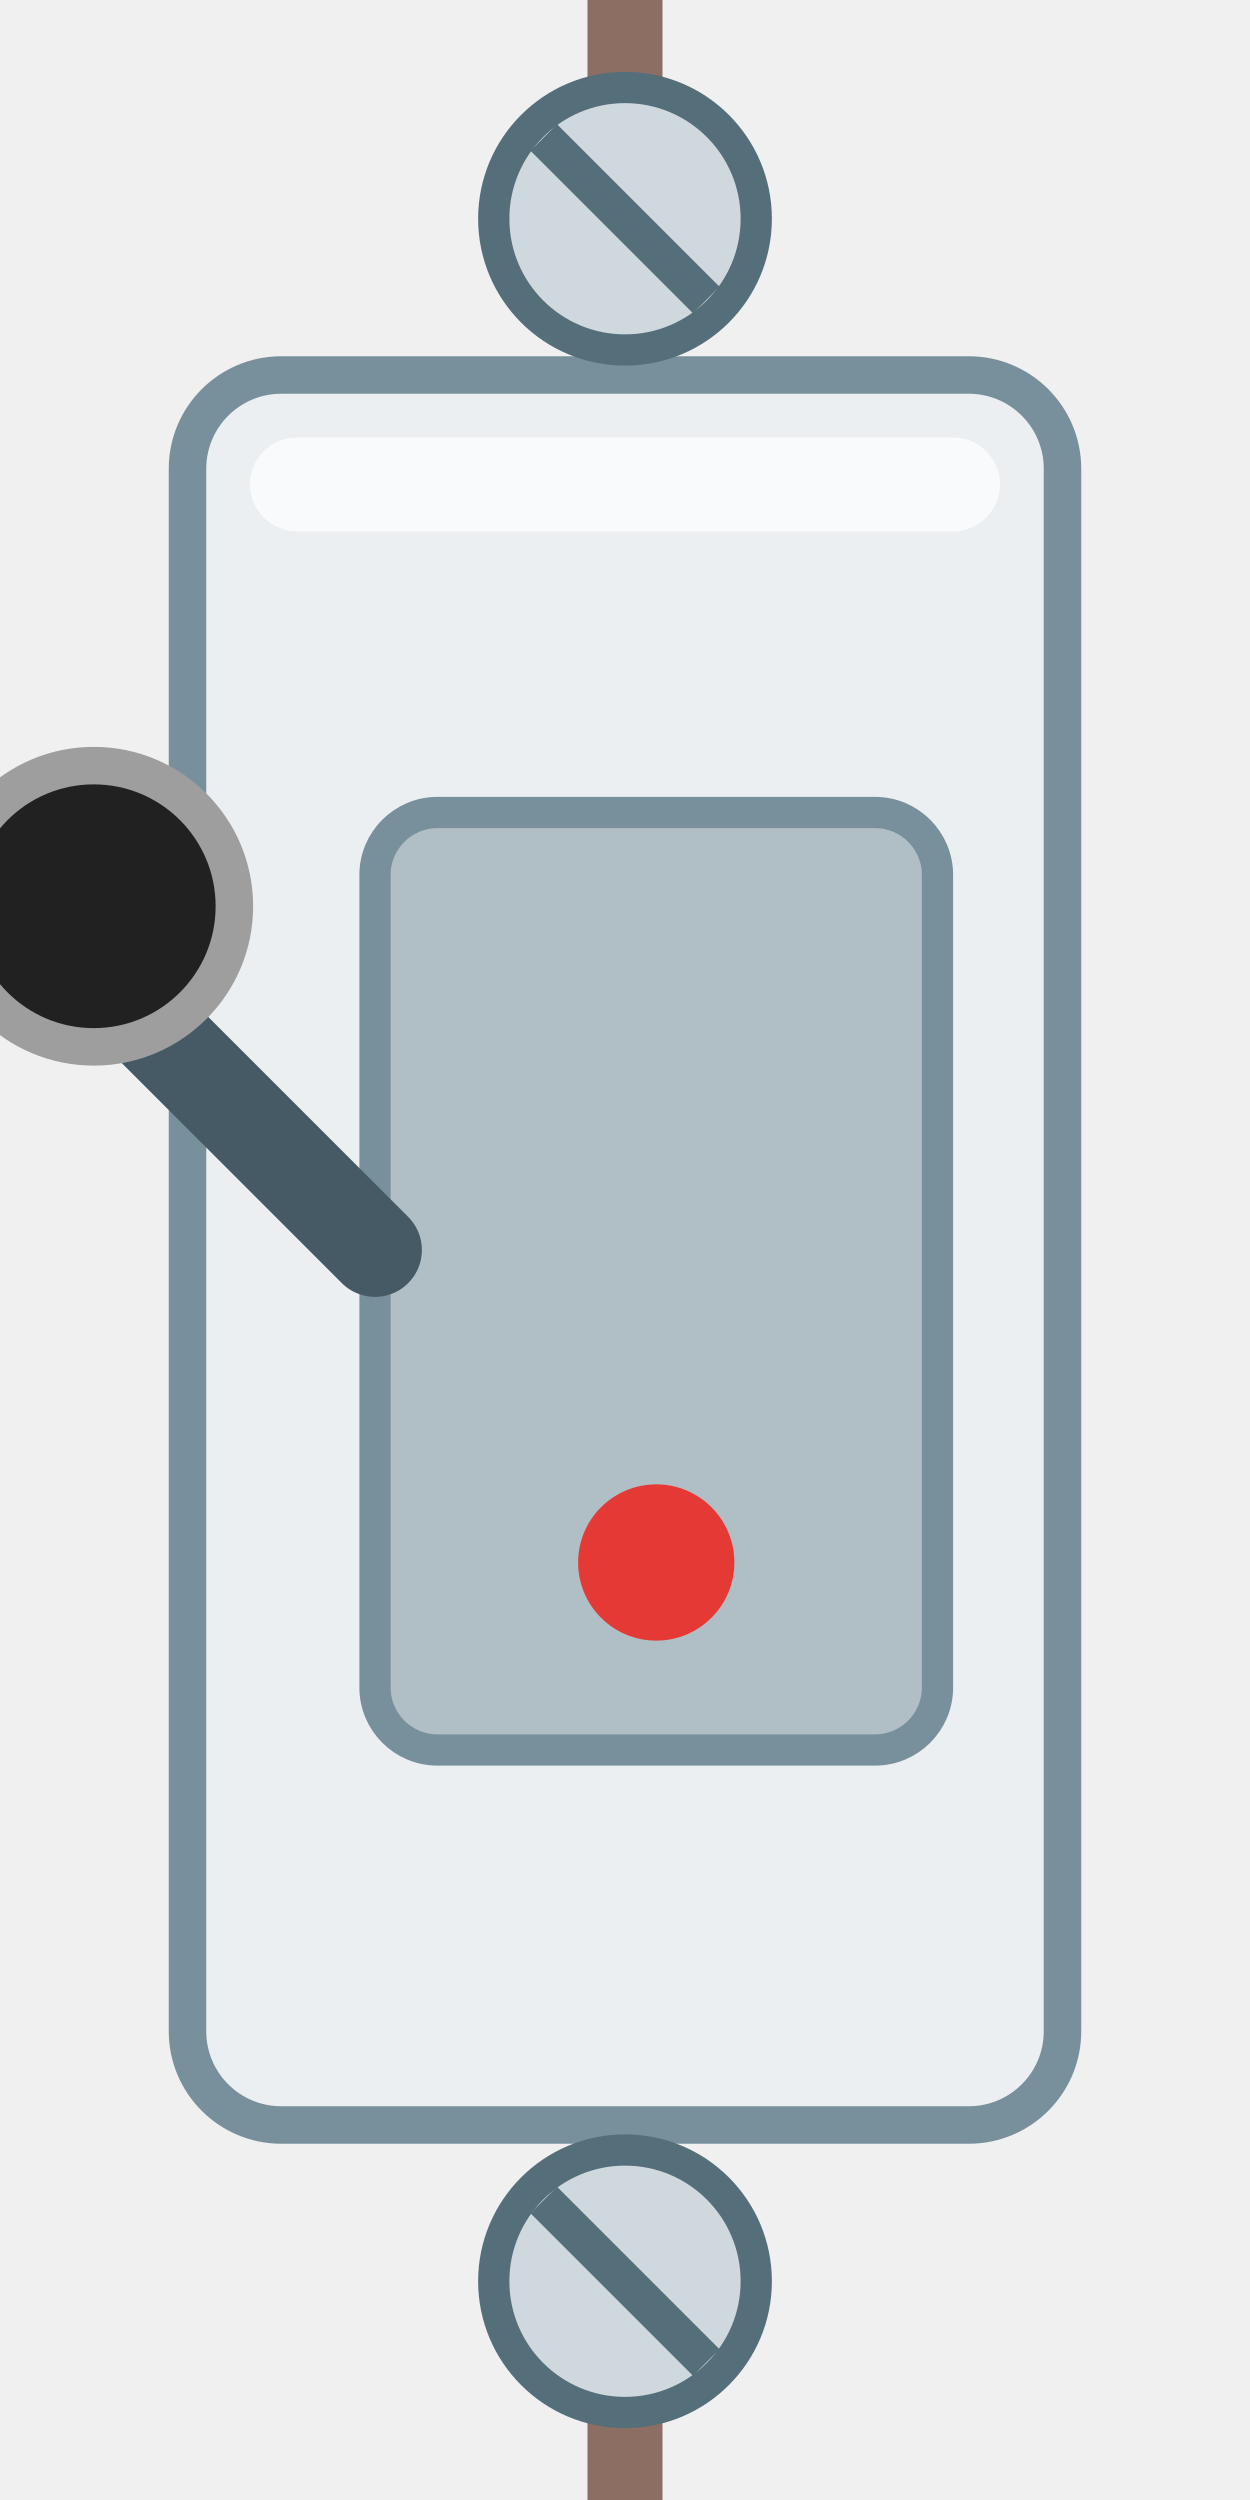
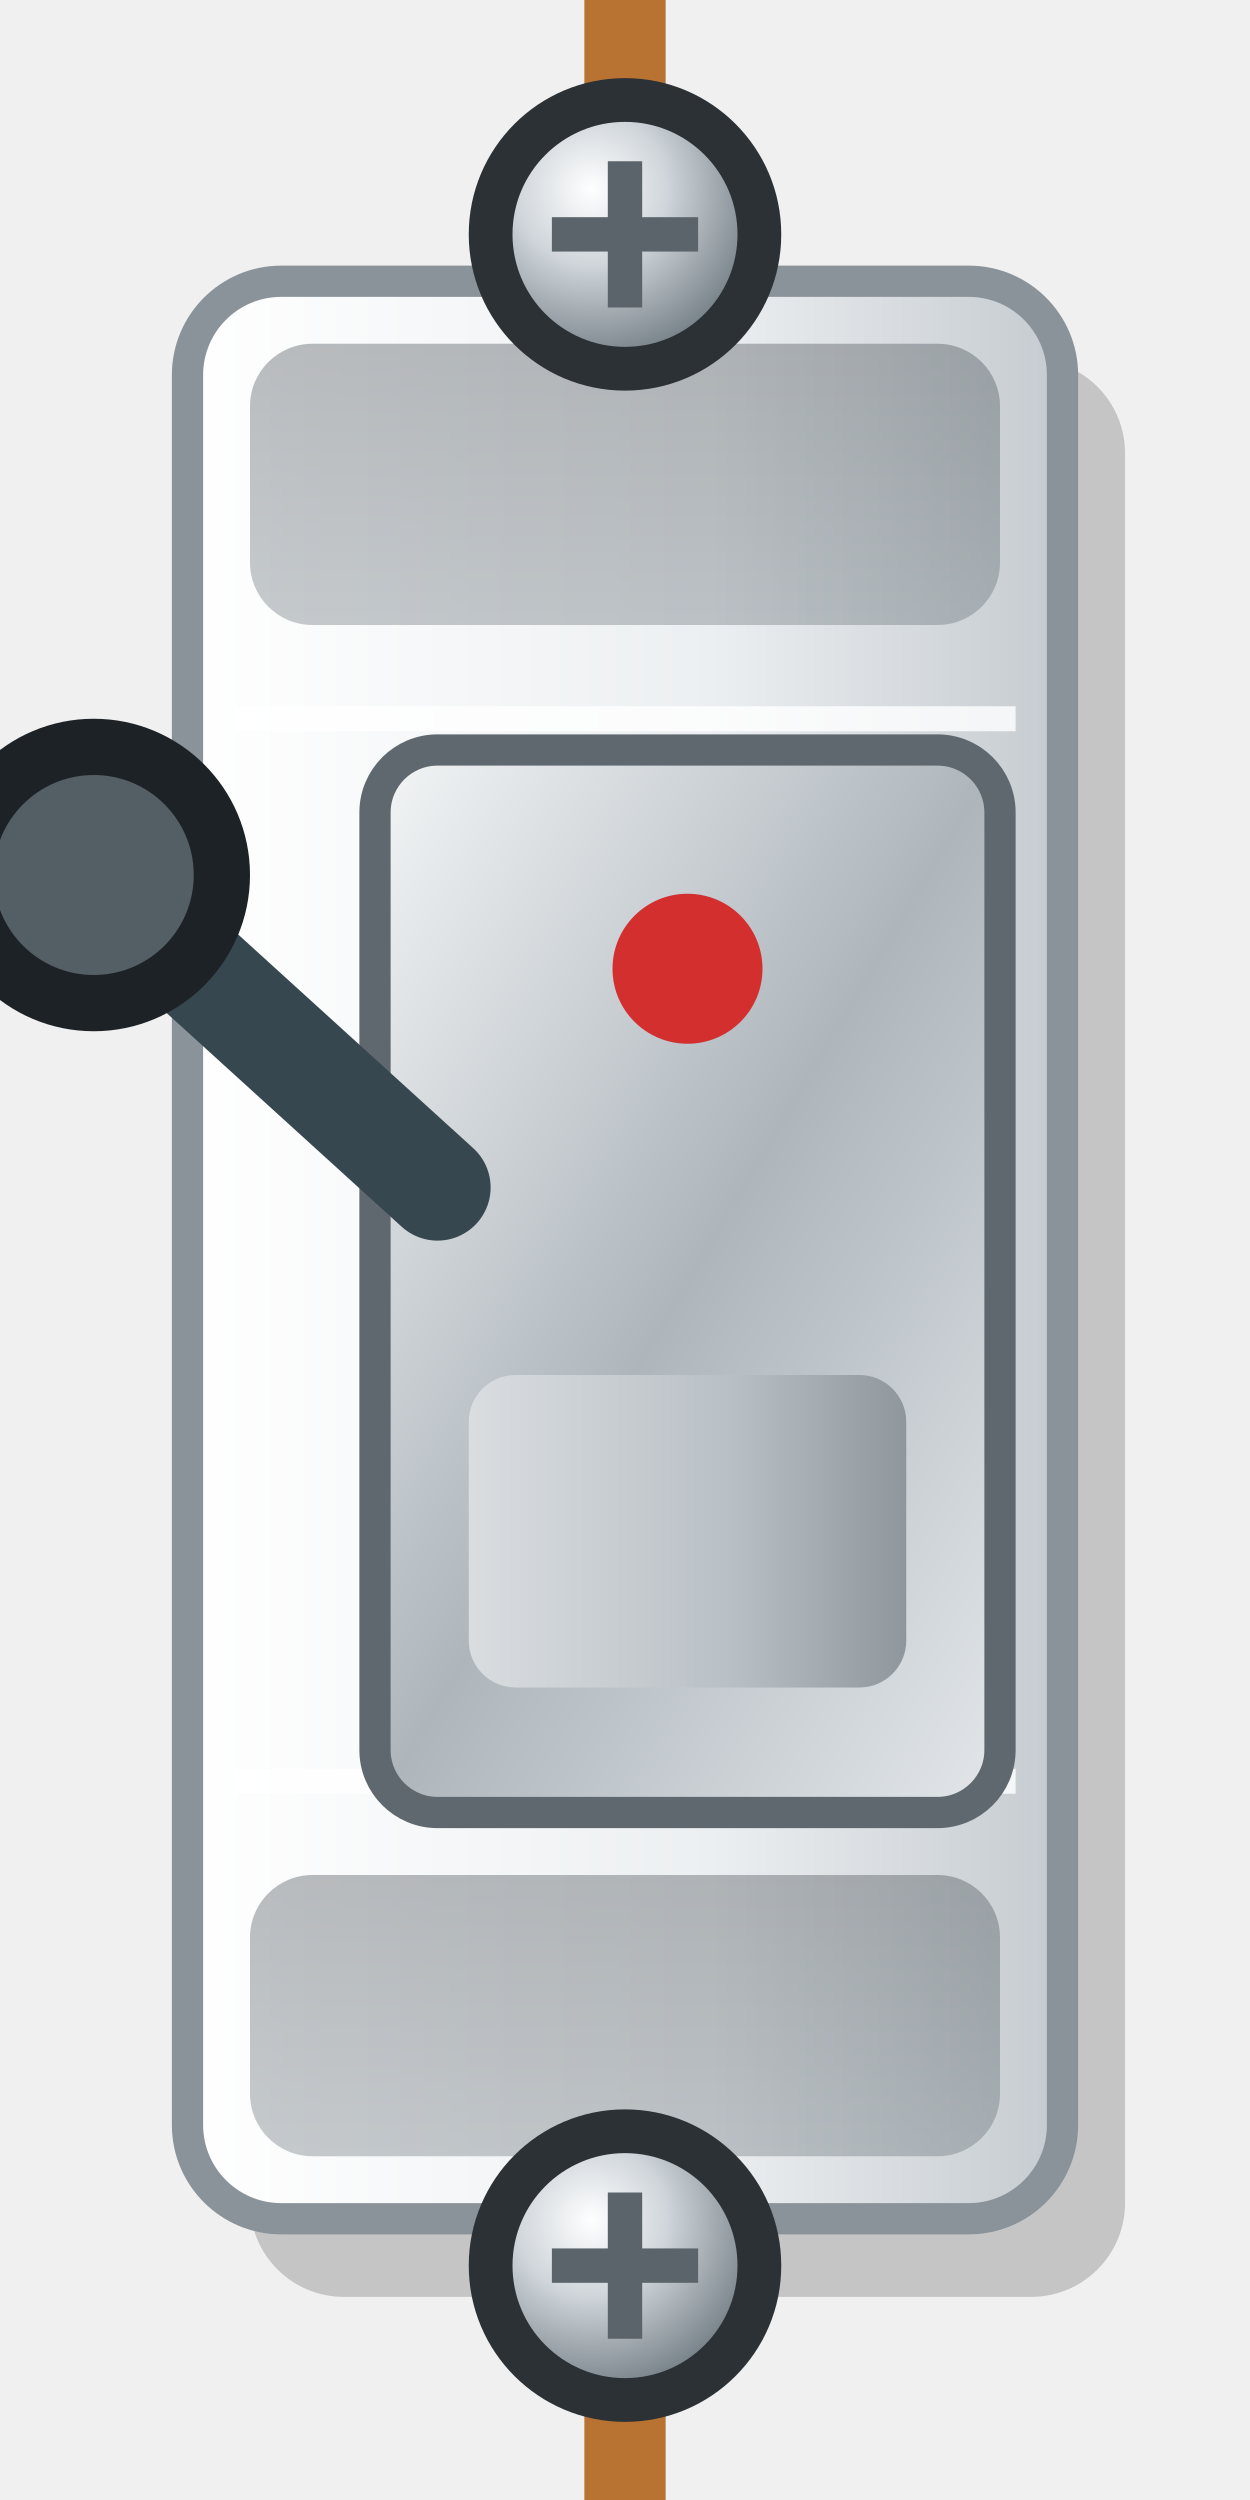
<svg xmlns="http://www.w3.org/2000/svg" width="40" height="80" viewBox="0 0 40 80">
-   <rect x="6" y="12" width="28" height="56" rx="3" fill="#eceff1" stroke="#78909c" stroke-width="1.2" />
-   <rect x="8" y="14" width="24" height="3" rx="1.5" fill="#ffffff" opacity="0.7" />
-   <path d="M20 0V7" stroke="#8d6e63" stroke-width="2.4" />
-   <circle cx="20" cy="7" r="4.2" fill="#cfd8dc" stroke="#546e7a" stroke-width="1" />
-   <path d="M17.4 4.4L22.6 9.6" stroke="#546e7a" stroke-width="1.2" />
-   <path d="M20 80V73" stroke="#8d6e63" stroke-width="2.4" />
-   <circle cx="20" cy="73" r="4.2" fill="#cfd8dc" stroke="#546e7a" stroke-width="1" />
-   <path d="M17.4 70.4L22.6 75.6" stroke="#546e7a" stroke-width="1.2" />
-   <rect x="12" y="26" width="18" height="30" rx="2" fill="#b0bec5" stroke="#78909c" />
-   <path d="M12 40L2 30" stroke="#455a64" stroke-width="3" stroke-linecap="round" />
-   <circle cx="3" cy="29" r="4.5" fill="#212121" stroke="#9e9e9e" stroke-width="1.2" />
-   <circle cx="21" cy="50" r="2.5" fill="#e53935" />
+   <defs>
+     <linearGradient id="pl" x1="0" y1="0" x2="1" y2="0">
+       <stop offset="0" stop-color="#ffffff" />
+       <stop offset="0.6" stop-color="#eceff1" />
+       <stop offset="1" stop-color="#c5cbd0" />
+     </linearGradient>
+     <linearGradient id="pg" x1="0" y1="0" x2="1" y2="0">
+       <stop offset="0" stop-color="#d9dde0" />
+       <stop offset="0.6" stop-color="#b9c0c5" />
+       <stop offset="1" stop-color="#8f979d" />
+     </linearGradient>
+     <linearGradient id="ps" x1="0" y1="0" x2="1" y2="1">
+       <stop offset="0" stop-color="#5d6971" />
+       <stop offset="1" stop-color="#1f2428" />
+     </linearGradient>
+     <linearGradient id="inc" x1="0" y1="0" x2="0" y2="1">
+       <stop offset="0" stop-color="#3a4248" />
+       <stop offset="1" stop-color="#5f6a72" />
+     </linearGradient>
+     <radialGradient id="me" cx="0.35" cy="0.3" r="0.75">
+       <stop offset="0" stop-color="#ffffff" />
+       <stop offset="0.45" stop-color="#cfd5da" />
+       <stop offset="1" stop-color="#7a848b" />
+     </radialGradient>
+     <linearGradient id="cr" x1="0" y1="0" x2="1" y2="1">
+       <stop offset="0" stop-color="#f4f6f7" />
+       <stop offset="0.5" stop-color="#aeb6bc" />
+       <stop offset="1" stop-color="#e3e7ea" />
+     </linearGradient>
+     <linearGradient id="giallo" x1="0" y1="0" x2="1" y2="1">
+       <stop offset="0" stop-color="#ffe66d" />
+       <stop offset="1" stop-color="#e9b800" />
+     </linearGradient>
+     <linearGradient id="blu" x1="0" y1="0" x2="1" y2="1">
+       <stop offset="0" stop-color="#3f8fe0" />
+       <stop offset="1" stop-color="#0d47a1" />
+     </linearGradient>
+     <radialGradient id="vetro" cx="0.35" cy="0.3" r="0.8">
+       <stop offset="0" stop-color="#ffffff" />
+       <stop offset="0.35" stop-color="#e8eef2" />
+       <stop offset="1" stop-color="#9eacb6" />
+     </radialGradient>
+   </defs>
+   <rect x="8" y="11.5" width="28" height="62" rx="3" fill="#000000" opacity="0.18" />
+   <rect x="6" y="9" width="28" height="62" rx="3" fill="url(#pl)" stroke="#8a9399" stroke-width="1" />
+   <rect x="8" y="11" width="24" height="9" rx="2" fill="url(#inc)" opacity="0.35" />
+   <rect x="8" y="60" width="24" height="9" rx="2" fill="url(#inc)" opacity="0.35" />
+   <path d="M7.5 23H32.5M7.5 57H32.5" stroke="#ffffff" stroke-width="0.8" opacity="0.8" />
+   <path d="M20 0V7.5" stroke="#b87333" stroke-width="2.6" />
+   <circle cx="20" cy="7.5" r="5" fill="#2b3135" />
+   <circle cx="20" cy="7.5" r="3.6" fill="url(#me)" />
+   <path d="M17.66 7.5H22.34M20 5.16V9.84" stroke="#5b646a" stroke-width="1.1" />
+   <path d="M20 80V72.5" stroke="#b87333" stroke-width="2.6" />
+   <circle cx="20" cy="72.5" r="5" fill="#2b3135" />
+   <circle cx="20" cy="72.5" r="3.6" fill="url(#me)" />
+   <path d="M17.66 72.5H22.34M20 70.16V74.84" stroke="#5b646a" stroke-width="1.1" />
+   <rect x="12" y="24" width="20" height="34" rx="2" fill="url(#cr)" stroke="#5f686e" />
+   <rect x="15" y="44" width="14" height="10" rx="1.5" fill="url(#pg)" />
+   <path d="M14 38L3 28" stroke="#37474f" stroke-width="3.4" stroke-linecap="round" />
+   <circle cx="3" cy="28" r="5" fill="#1d2226" />
+   <circle cx="3" cy="28" r="3.2" fill="#545e65" />
+   <circle cx="22" cy="31" r="2.4" fill="#d32f2f" />
</svg>
